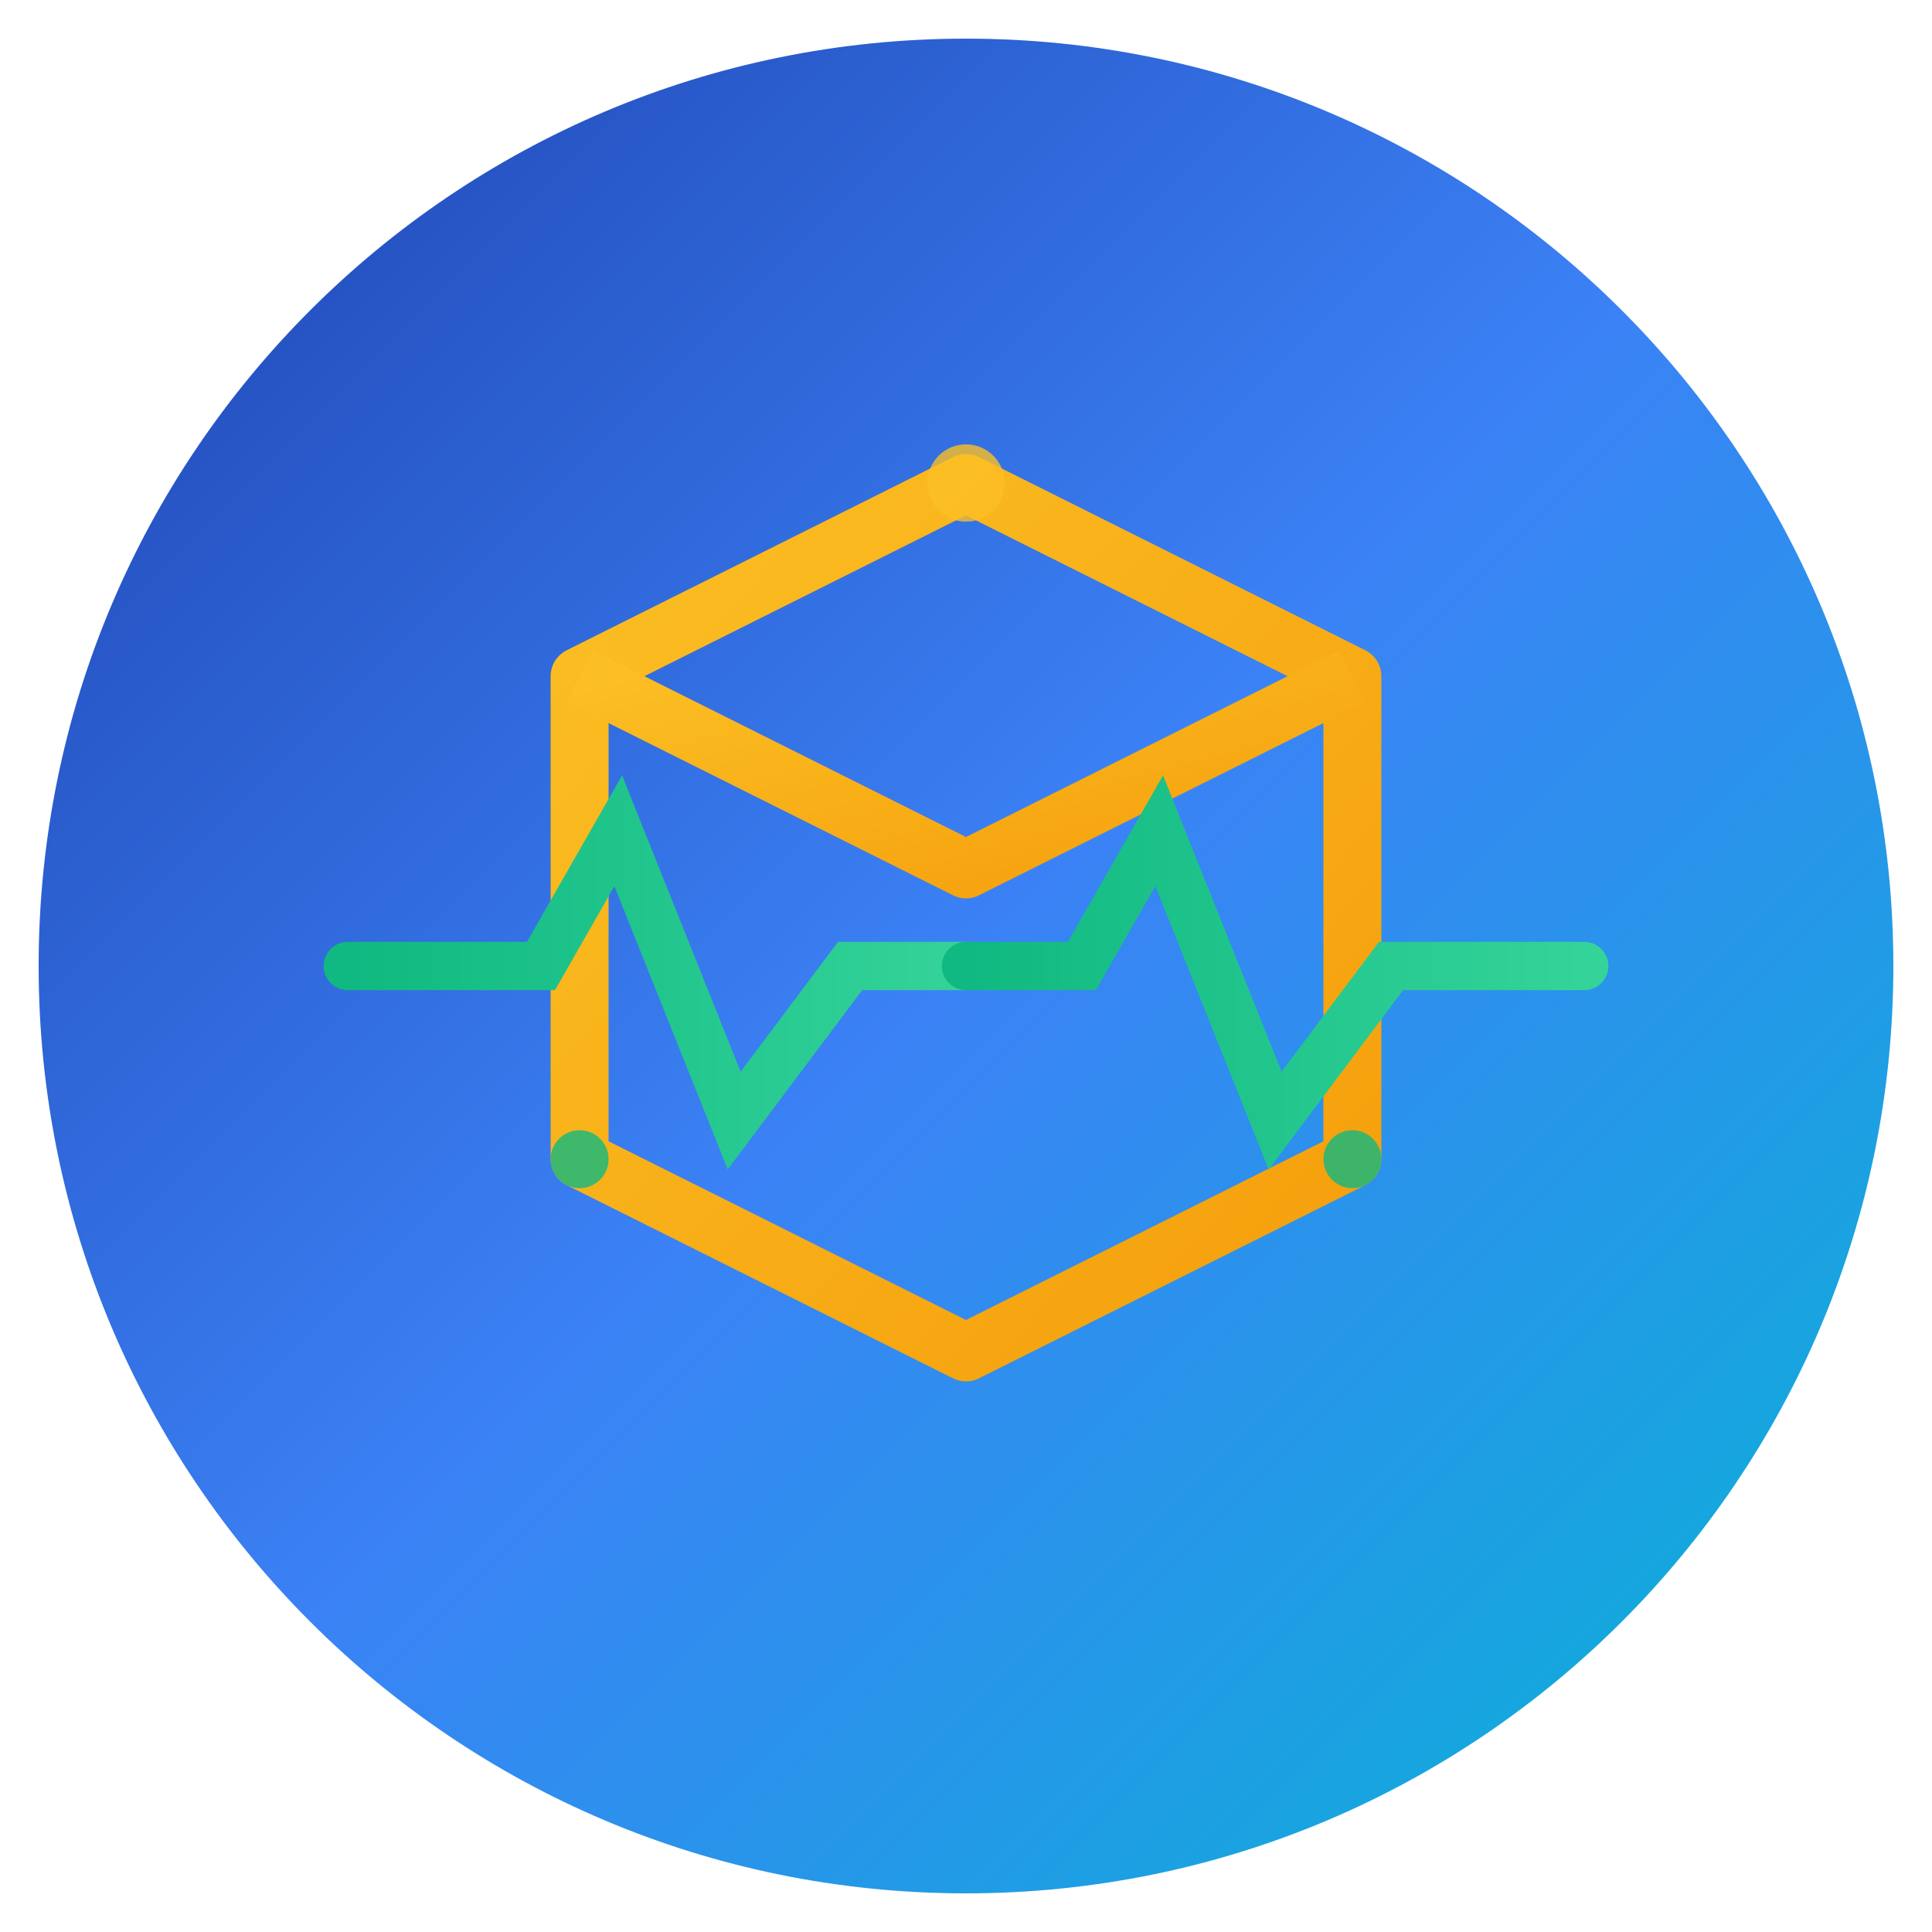
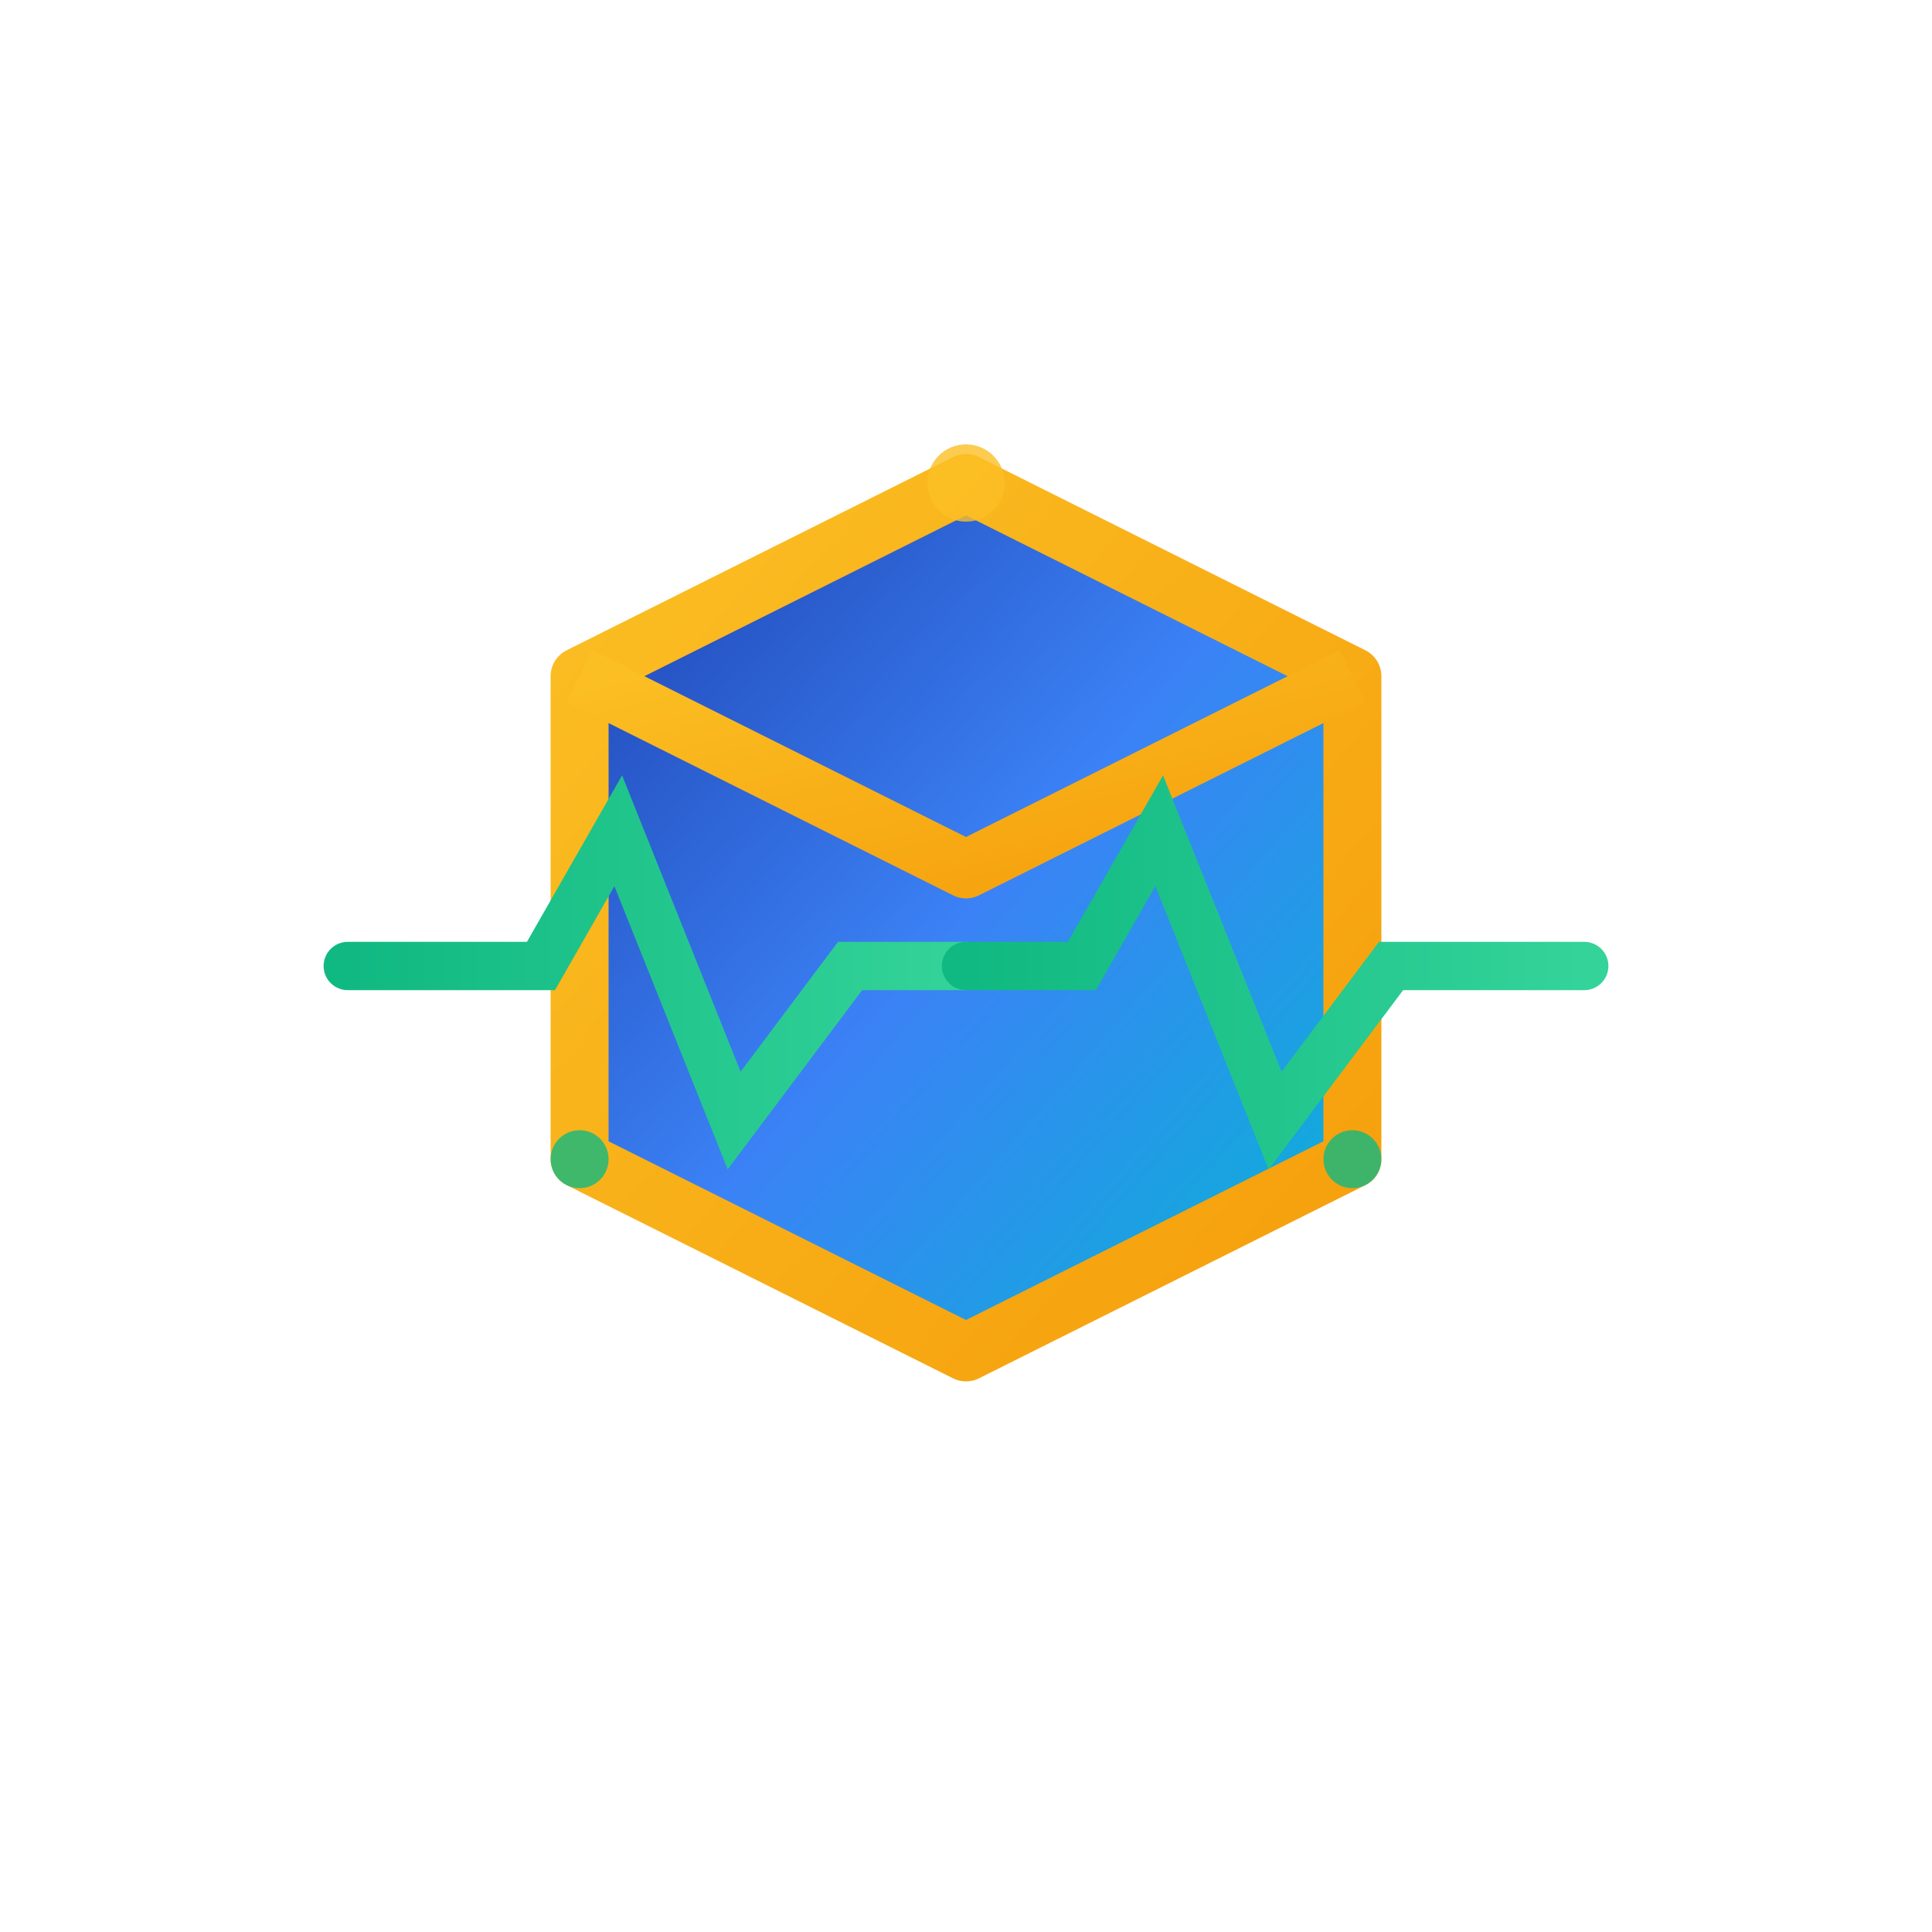
<svg xmlns="http://www.w3.org/2000/svg" viewBox="0 0 100 100">
  <defs>
    <linearGradient id="bgGrad" x1="0%" y1="0%" x2="100%" y2="100%">
      <stop offset="0%" style="stop-color:#1e40af;stop-opacity:1" />
      <stop offset="50%" style="stop-color:#3b82f6;stop-opacity:1" />
      <stop offset="100%" style="stop-color:#06b6d4;stop-opacity:1" />
    </linearGradient>
    <linearGradient id="boxGrad" x1="0%" y1="0%" x2="100%" y2="100%">
      <stop offset="0%" style="stop-color:#fbbf24;stop-opacity:1" />
      <stop offset="100%" style="stop-color:#f59e0b;stop-opacity:1" />
    </linearGradient>
    <linearGradient id="pulseGrad" x1="0%" y1="0%" x2="100%" y2="0%">
      <stop offset="0%" style="stop-color:#10b981;stop-opacity:1" />
      <stop offset="100%" style="stop-color:#34d399;stop-opacity:1" />
    </linearGradient>
  </defs>
-   <circle cx="50" cy="50" r="48" fill="url(#bgGrad)" />
-   <path d="M 30 35 L 50 25 L 70 35 L 70 60 L 50 70 L 30 60 Z" fill="none" stroke="url(#boxGrad)" stroke-width="3" stroke-linejoin="round" />
+   <path d="M 30 35 L 50 25 L 70 35 L 70 60 L 50 70 L 30 60 Z" fill="url(#bgGrad)" stroke="url(#boxGrad)" stroke-width="3" stroke-linejoin="round" />
  <path d="M 30 35 L 50 45 L 70 35" fill="none" stroke="url(#boxGrad)" stroke-width="3" stroke-linejoin="round" />
  <line x1="50" y1="45" x2="50" y2="70" stroke="url(#boxGrad)" stroke-width="3" />
  <path d="M 18 50 L 28 50 L 32 43 L 38 58 L 44 50 L 50 50" fill="none" stroke="url(#pulseGrad)" stroke-width="2.5" stroke-linecap="round" />
  <path d="M 50 50 L 56 50 L 60 43 L 66 58 L 72 50 L 82 50" fill="none" stroke="url(#pulseGrad)" stroke-width="2.5" stroke-linecap="round" />
  <circle cx="50" cy="25" r="2" fill="#fbbf24" opacity="0.8" />
  <circle cx="30" cy="60" r="1.5" fill="#10b981" opacity="0.8" />
  <circle cx="70" cy="60" r="1.5" fill="#10b981" opacity="0.8" />
</svg>
